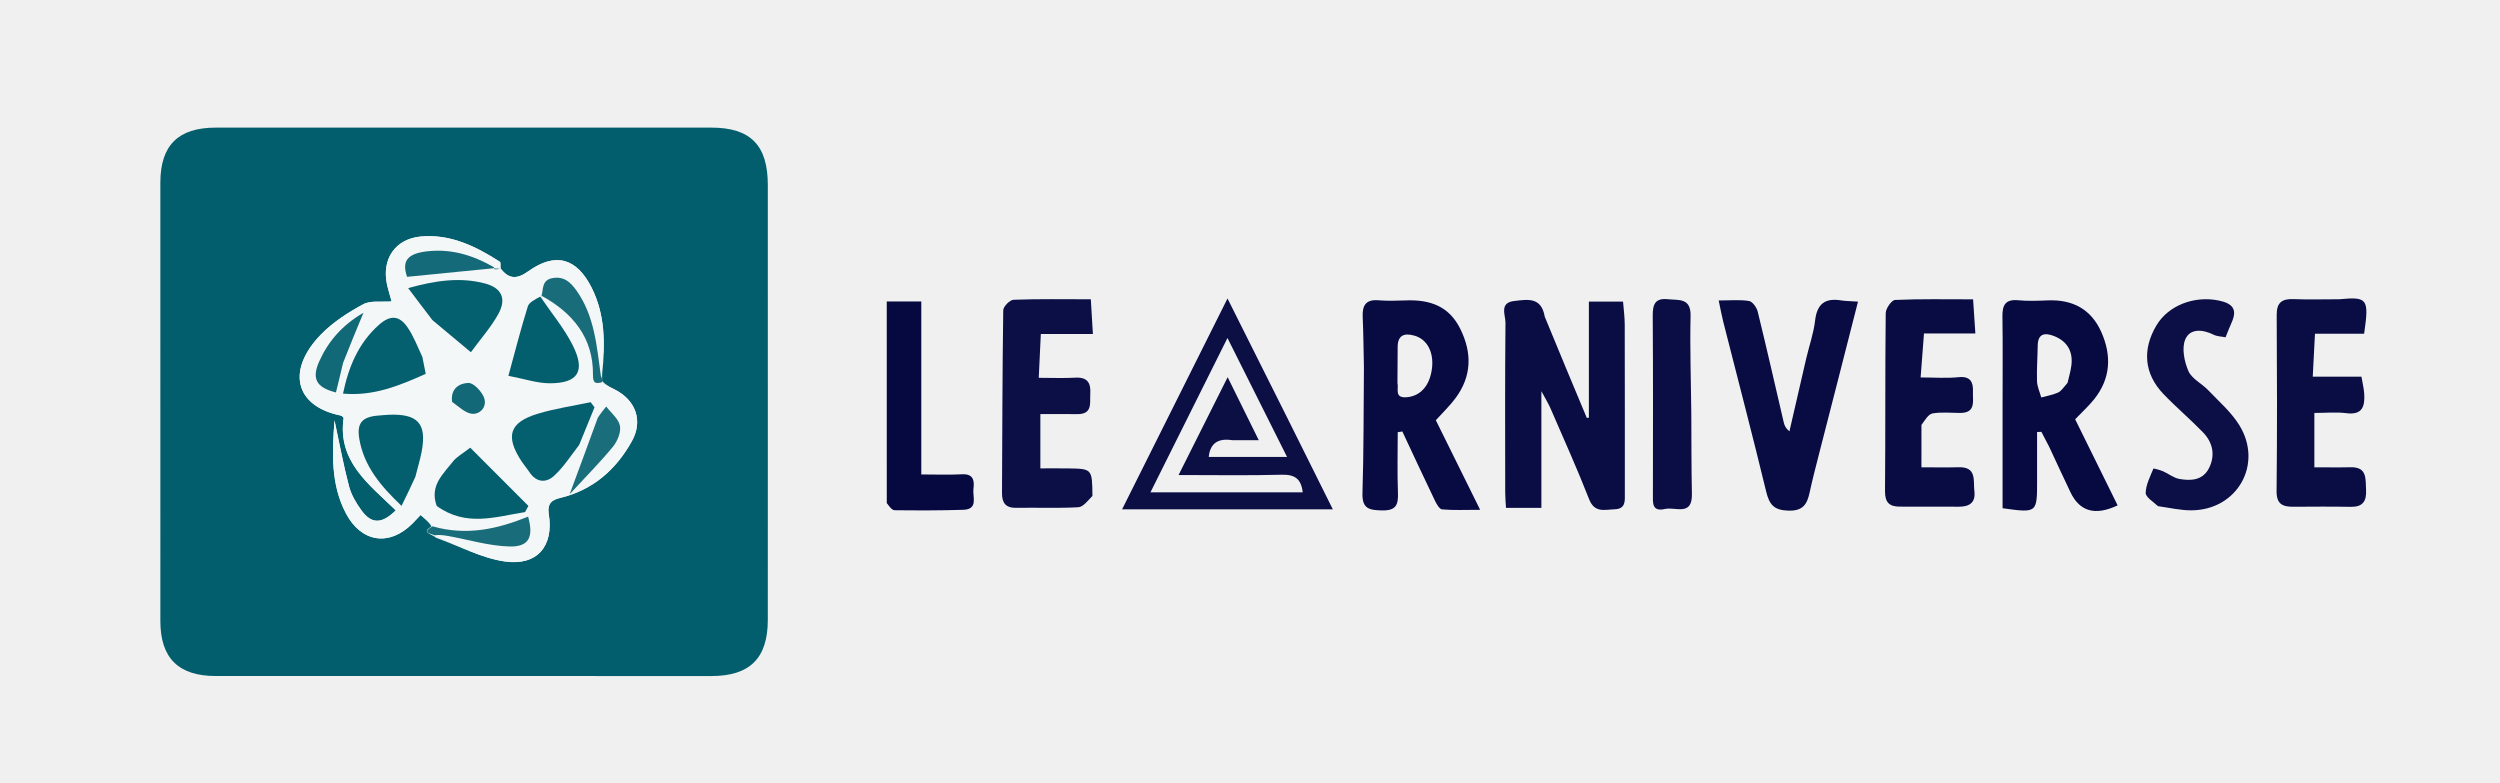
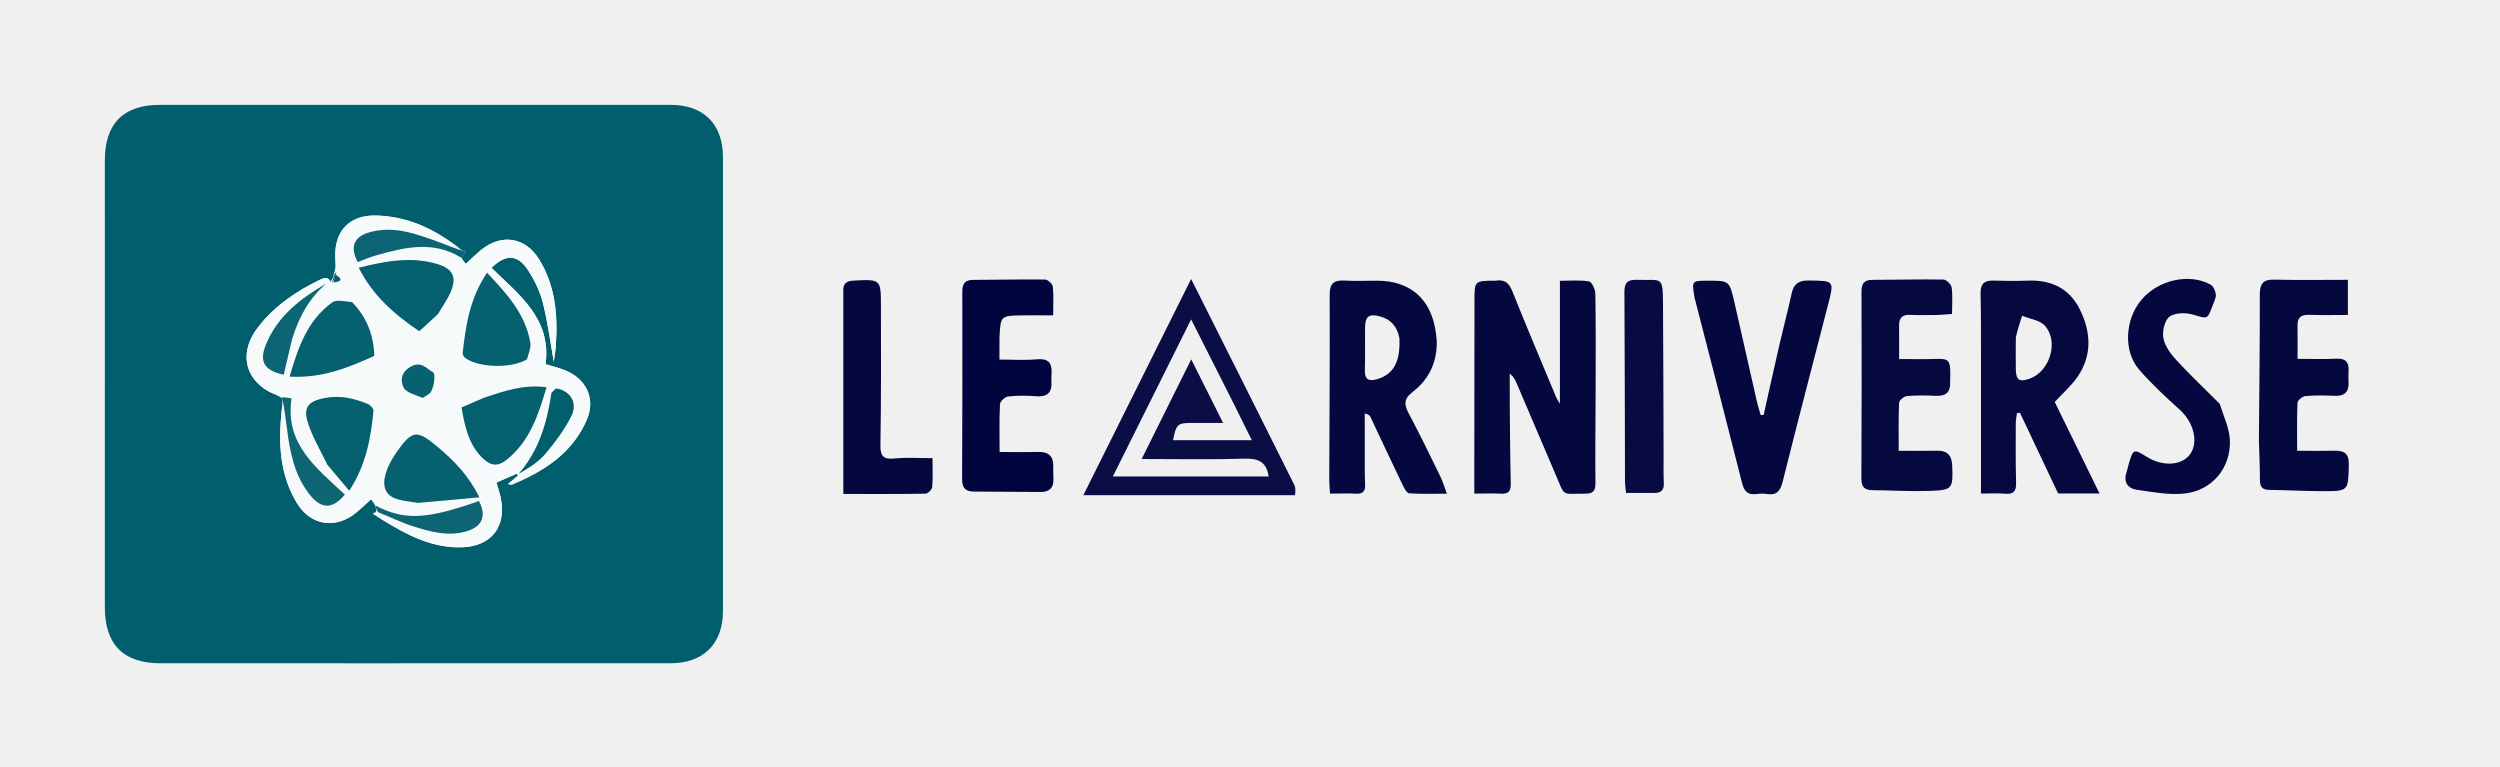
- <svg xmlns="http://www.w3.org/2000/svg" version="1.1" id="Layer_1" x="0px" y="0px" width="100%" viewBox="0 0 764 239" enable-background="new 0 0 764 239" xml:space="preserve">
-   <path fill="#FFFFFF" opacity="0" stroke="none" d="    M548,240         C365.333,240 183.167,240 1,240         C1,160.333 1,80.667 1,1         C255.667,1 510.333,1 765,1         C765,80.667 765,160.333 765,240         C692.833,240 620.667,240 548,240     M234.648,138.5         C234.648,111.167 234.657,83.835 234.644,56.502         C234.639,44.369 229.346,39.002 217.398,39         C166.899,38.993 116.401,38.991 65.902,39.002         C54.467,39.004 49.009,44.418 49.005,55.793         C48.99,100.458 48.99,145.124 49.007,189.79         C49.011,201.104 54.526,206.589 65.943,206.594         C116.442,206.614 166.941,206.611 217.439,206.596         C229.157,206.592 234.622,201.152 234.641,189.499         C234.668,172.833 234.648,156.166 234.648,138.5     M472.005,96.397         C471.023,90.594 466.683,91.561 462.796,91.976         C458.074,92.48 460.097,96.298 460.074,98.643         C459.906,115.95 459.977,133.259 459.995,150.567         C459.996,152.15 460.154,153.733 460.234,155.212         C464.067,155.212 467.435,155.212 471.046,155.212         C471.046,143.451 471.046,132.215 471.046,119.547         C472.444,122.157 473.224,123.392 473.797,124.716         C477.795,133.968 481.961,143.157 485.624,152.54         C487.31,156.858 490.374,155.73 493.396,155.641         C496.927,155.537 496.548,152.983 496.547,150.639         C496.541,133.498 496.565,116.356 496.519,99.214         C496.512,96.795 496.171,94.377 496.001,92.164         C492.119,92.164 488.854,92.164 485.561,92.164         C485.561,104.227 485.561,115.935 485.561,127.643         C485.351,127.669 485.142,127.695 484.932,127.722         C480.667,117.53 476.403,107.338 472.005,96.397     M626.452,136.969         C628.55,141.473 630.599,146.001 632.757,150.476         C635.575,156.318 640.281,157.696 647.149,154.442         C642.79,145.607 638.43,136.768 634.169,128.131         C636.363,125.835 638.349,124.042 639.996,121.978         C645.046,115.648 645.349,108.662 642.168,101.484         C639.048,94.446 633.362,91.486 625.776,91.797         C622.782,91.919 619.758,92.045 616.787,91.76         C612.906,91.387 611.892,93.169 611.944,96.684         C612.076,105.672 611.988,114.663 611.988,123.652         C611.988,134.244 611.988,144.835 611.988,155.316         C622.54,156.785 622.539,156.785 622.534,146.982         C622.532,141.996 622.534,137.01 622.534,132.024         C622.973,132.005 623.412,131.986 623.851,131.967         C624.596,133.406 625.342,134.845 626.452,136.969     M416.813,112.708         C416.696,125.363 416.766,138.024 416.369,150.671         C416.217,155.516 418.448,155.906 422.39,155.986         C426.681,156.073 427.351,154.215 427.213,150.573         C426.978,144.415 427.148,138.242 427.148,132.075         C427.618,132.004 428.088,131.932 428.558,131.861         C431.851,138.882 435.113,145.919 438.471,152.91         C438.986,153.981 439.872,155.596 440.701,155.67         C444.197,155.98 447.736,155.801 452.333,155.801         C447.391,145.81 443.075,137.082 438.792,128.423         C440.966,126.004 443.148,123.949 444.887,121.569         C449.759,114.902 449.897,107.88 446.278,100.525         C442.845,93.549 436.989,91.554 429.809,91.799         C426.979,91.896 424.128,92.007 421.315,91.768         C417.456,91.44 416.288,93.277 416.439,96.788         C416.653,101.774 416.697,106.767 416.813,112.708     M393.44,127.873         C387.477,115.937 381.514,104.002 375.124,91.212         C364.117,113.23 353.523,134.422 342.914,155.644         C364.605,155.644 385.743,155.644 407.307,155.644         C402.662,146.282 398.251,137.393 393.44,127.873     M333.859,151.136         C333.766,143.254 333.766,143.242 326.281,143.144         C323.492,143.108 320.703,143.138 317.936,143.138         C317.936,137.391 317.936,132.165 317.936,126.548         C321.934,126.548 325.557,126.508 329.18,126.558         C334.018,126.625 333.008,123.052 333.192,120.214         C333.402,116.986 332.25,115.21 328.643,115.414         C325.081,115.615 321.498,115.458 317.441,115.458         C317.667,110.696 317.86,106.647 318.077,102.063         C323.55,102.063 328.467,102.063 333.989,102.063         C333.752,98.101 333.55,94.739 333.353,91.458         C325.005,91.458 317.367,91.321 309.746,91.607         C308.61,91.65 306.61,93.672 306.593,94.801         C306.32,113.416 306.316,132.034 306.211,150.652         C306.194,153.667 307.306,155.252 310.568,155.194         C316.889,155.083 323.224,155.358 329.528,155.014         C331.016,154.933 332.405,153.033 333.859,151.136     M714.415,91.453         C709.918,91.454 705.417,91.586 700.927,91.412         C697.422,91.276 695.737,92.394 695.76,96.204         C695.869,114.168 695.915,132.134 695.723,150.096         C695.68,154.1 697.606,154.877 700.831,154.865         C706.66,154.843 712.491,154.774 718.318,154.891         C722.072,154.966 723.262,153.193 723.068,149.654         C722.881,146.257 723.437,142.66 718.271,142.789         C714.654,142.88 711.032,142.807 707.268,142.807         C707.268,137.014 707.268,131.807 707.268,126.195         C710.811,126.195 713.993,125.872 717.082,126.269         C722.019,126.903 722.735,124.096 722.506,120.333         C722.409,118.731 722,117.149 721.656,115.102         C716.675,115.102 711.956,115.102 706.778,115.102         C707.016,110.51 707.224,106.466 707.456,101.986         C713.039,101.986 717.804,101.986 722.474,101.986         C724.023,91.289 723.554,90.631 714.415,91.453     M555.983,138.568         C559.885,123.259 563.787,107.949 567.806,92.179         C565.204,91.996 563.893,92.002 562.615,91.796         C557.742,91.01 555.282,92.865 554.695,97.946         C554.241,101.874 552.88,105.694 551.975,109.574         C550.246,116.987 548.555,124.409 546.847,131.827         C545.668,130.87 545.324,129.984 545.11,129.067         C542.477,117.791 539.921,106.496 537.163,95.251         C536.849,93.97 535.562,92.148 534.504,91.981         C531.625,91.527 528.627,91.825 525.232,91.825         C525.792,94.461 526.134,96.39 526.614,98.285         C531.003,115.577 535.538,132.834 539.731,150.174         C540.695,154.162 542.059,155.925 546.541,156.052         C551.059,156.181 552.258,154.033 553.025,150.486         C553.832,146.753 554.795,143.055 555.983,138.568     M587.202,129.34         C588.328,128.292 589.338,126.55 590.605,126.337         C593.356,125.875 596.238,126.187 599.066,126.192         C603.981,126.2 602.798,122.37 602.93,119.68         C603.062,116.981 602.287,114.875 598.593,115.262         C594.905,115.649 591.145,115.347 586.943,115.347         C587.316,110.466 587.624,106.44 587.971,101.902         C593.514,101.902 598.411,101.902 603.671,101.902         C603.417,98.071 603.202,94.84 602.979,91.476         C594.719,91.476 586.917,91.318 579.138,91.663         C578.083,91.709 576.29,94.264 576.274,95.674         C576.075,113.802 576.219,131.935 576.061,150.064         C576.03,153.597 577.407,154.844 580.669,154.827         C586.658,154.797 592.647,154.857 598.636,154.851         C601.76,154.847 603.798,153.692 603.373,150.117         C602.988,146.874 604.189,142.628 598.54,142.789         C594.936,142.892 591.326,142.808 587.193,142.808         C587.193,138.274 587.193,134.327 587.202,129.34     M659.875,154.8         C663.159,155.207 666.444,155.98 669.725,155.958         C683.726,155.86 691.697,141.853 684.335,129.931         C681.86,125.923 678.102,122.684 674.797,119.22         C672.855,117.184 669.81,115.763 668.783,113.403         C667.526,110.515 666.696,106.454 667.799,103.77         C669.221,100.313 673.114,100.611 676.491,102.294         C677.566,102.83 678.909,102.829 680.128,103.073         C680.848,101.316 681.361,99.931 681.973,98.591         C683.897,94.378 682.112,92.667 677.96,91.825         C670.534,90.32 662.629,93.338 658.998,99.456         C654.622,106.83 655.245,114.219 661.107,120.367         C664.998,124.448 669.344,128.093 673.262,132.15         C676.288,135.284 677.043,139.21 675.032,143.132         C673.137,146.826 669.465,147.003 665.939,146.348         C664.226,146.03 662.708,144.75 661.047,144.033         C660.072,143.613 658.129,143.093 658.079,143.214         C657.093,145.624 655.794,148.106 655.721,150.608         C655.683,151.893 657.908,153.246 659.875,154.8     M271.005,154.213         C271.803,154.81 272.594,155.914 273.399,155.923         C280.386,156.007 287.379,156.014 294.362,155.797         C299.067,155.651 297.168,151.825 297.486,149.38         C297.815,146.848 297.478,144.747 293.947,144.942         C290.041,145.158 286.113,144.991 281.55,144.991         C281.55,126.871 281.55,109.497 281.55,92.135         C277.627,92.135 274.371,92.135 270.993,92.135         C270.993,112.717 270.993,132.988 271.005,154.213     M516.863,125.495         C516.758,115.858 516.409,106.214 516.642,96.585         C516.778,90.936 513.018,91.797 509.685,91.441         C505.742,91.021 505.049,93.082 505.075,96.547         C505.208,114.706 505.145,132.866 505.128,151.025         C505.126,153.595 504.756,156.481 508.821,155.542         C511.951,154.819 517.187,157.875 517.047,150.986         C516.881,142.825 516.915,134.66 516.863,125.495     z" />
-   <path fill="#025E6D" opacity="1" stroke="none" d="    M234.648,139         C234.648,156.166 234.668,172.833 234.641,189.499         C234.622,201.152 229.157,206.592 217.439,206.596         C166.941,206.611 116.442,206.614 65.943,206.594         C54.526,206.589 49.011,201.104 49.007,189.79         C48.99,145.124 48.99,100.458 49.005,55.793         C49.009,44.418 54.467,39.004 65.902,39.002         C116.401,38.991 166.899,38.993 217.398,39         C229.346,39.002 234.639,44.369 234.644,56.502         C234.657,83.835 234.648,111.167 234.648,139     M133.294,164.356         C140.258,166.857 147.05,170.531 154.226,171.576         C164.113,173.016 169.279,166.943 167.711,157.148         C167.155,153.678 168.854,152.73 171.23,152.156         C181.196,149.746 188.21,143.561 193.069,134.889         C196.585,128.616 194.319,122.331 187.908,119.057         C186.6,118.389 185.26,117.784 184.008,116.451         C184.011,115.982 184.014,115.514 184.024,114.185         C185.006,105.177 184.977,96.241 180.804,87.921         C176.228,78.796 169.687,77.013 161.47,82.893         C157.993,85.382 155.544,85.352 153.033,82.134         C153.033,82.134 153.096,82.162 153.027,81.407         C152.942,80.919 153.029,80.164 152.747,79.983         C145.386,75.262 137.61,71.445 128.592,72.282         C120.787,73.006 116.645,79.158 118.245,86.792         C118.577,88.379 119.08,89.931 119.67,92.114         C116.61,92.361 113.287,91.751 110.968,93.002         C106.356,95.49 101.752,98.47 98.112,102.192         C87.584,112.958 89.898,124.138 104.238,127.014         C104.496,127.066 104.7,127.389 105.023,127.665         C103.054,141.055 112.877,148.09 120.953,155.969         C116.705,160.156 113.578,160.215 110.491,156.012         C108.86,153.791 107.358,151.242 106.664,148.613         C104.947,142.099 103.728,135.454 102.218,128.437         C101.515,138.418 101.036,147.955 105.696,156.848         C110.373,165.772 118.935,167.09 126.012,160.034         C126.835,159.213 127.618,158.352 128.541,157.382         C129.84,158.503 131.182,159.66 131.846,160.881         C128.583,162.867 131.864,163.09 133.294,164.356     z" />
-   <path fill="#090D43" opacity="1" stroke="none" d="    M472.071,96.772         C476.403,107.338 480.667,117.53 484.932,127.722         C485.142,127.695 485.351,127.669 485.561,127.643         C485.561,115.935 485.561,104.227 485.561,92.164         C488.854,92.164 492.119,92.164 496.001,92.164         C496.171,94.377 496.512,96.795 496.519,99.214         C496.565,116.356 496.541,133.498 496.547,150.639         C496.548,152.983 496.927,155.537 493.396,155.641         C490.374,155.73 487.31,156.858 485.624,152.54         C481.961,143.157 477.795,133.968 473.797,124.716         C473.224,123.392 472.444,122.157 471.046,119.547         C471.046,132.215 471.046,143.451 471.046,155.212         C467.435,155.212 464.067,155.212 460.234,155.212         C460.154,153.733 459.996,152.15 459.995,150.567         C459.977,133.259 459.906,115.95 460.074,98.643         C460.097,96.298 458.074,92.48 462.796,91.976         C466.683,91.561 471.023,90.594 472.071,96.772     z" />
-   <path fill="#060A41" opacity="1" stroke="none" d="    M626.27,136.626         C625.342,134.845 624.596,133.406 623.851,131.967         C623.412,131.986 622.973,132.005 622.534,132.024         C622.534,137.01 622.532,141.996 622.534,146.982         C622.539,156.785 622.54,156.785 611.988,155.316         C611.988,144.835 611.988,134.244 611.988,123.652         C611.988,114.663 612.076,105.672 611.944,96.684         C611.892,93.169 612.906,91.387 616.787,91.76         C619.758,92.045 622.782,91.919 625.776,91.797         C633.362,91.486 639.048,94.446 642.168,101.484         C645.349,108.662 645.046,115.648 639.996,121.978         C638.349,124.042 636.363,125.835 634.169,128.131         C638.43,136.768 642.79,145.607 647.149,154.442         C640.281,157.696 635.575,156.318 632.757,150.476         C630.599,146.001 628.55,141.473 626.27,136.626     M631.843,116.997         C632.241,115.242 632.78,113.506 633.008,111.729         C633.561,107.423 631.77,104.301 627.743,102.709         C625.057,101.648 622.774,101.787 622.724,105.618         C622.676,109.251 622.387,112.887 622.51,116.512         C622.566,118.175 623.354,119.813 623.81,121.463         C625.526,120.988 627.322,120.692 628.928,119.973         C629.906,119.535 630.591,118.443 631.843,116.997     z" />
-   <path fill="#070B42" opacity="1" stroke="none" d="    M416.813,112.233         C416.697,106.767 416.653,101.774 416.439,96.788         C416.288,93.277 417.456,91.44 421.315,91.768         C424.128,92.007 426.979,91.896 429.809,91.799         C436.989,91.554 442.845,93.549 446.278,100.525         C449.897,107.88 449.759,114.902 444.887,121.569         C443.148,123.949 440.966,126.004 438.792,128.423         C443.075,137.082 447.391,145.81 452.333,155.801         C447.736,155.801 444.197,155.98 440.701,155.67         C439.872,155.596 438.986,153.981 438.471,152.91         C435.113,145.919 431.851,138.882 428.558,131.861         C428.088,131.932 427.618,132.004 427.148,132.075         C427.148,138.242 426.978,144.415 427.213,150.573         C427.351,154.215 426.681,156.073 422.39,155.986         C418.448,155.906 416.217,155.516 416.369,150.671         C416.766,138.024 416.696,125.363 416.813,112.233     M427.059,117.041         C427.507,118.808 425.995,121.713 429.905,121.395         C434.072,121.055 436.974,117.885 437.618,112.527         C438.208,107.624 436.146,103.694 432.298,102.587         C429.153,101.683 427.08,102.386 427.123,106.213         C427.161,109.524 427.039,112.836 427.059,117.041     z" />
-   <path fill="#0B0F44" opacity="1" stroke="none" d="    M393.64,128.188         C398.251,137.393 402.662,146.282 407.307,155.644         C385.743,155.644 364.605,155.644 342.914,155.644         C353.523,134.422 364.117,113.23 375.124,91.212         C381.514,104.002 387.477,115.937 393.64,128.188     M376.53,134.515         C372.407,133.872 369.821,135.335 369.388,139.641         C377.207,139.641 385.03,139.641 393.321,139.641         C387.251,127.524 381.422,115.887 375.113,103.29         C367.001,119.546 359.332,134.917 351.577,150.458         C367.665,150.458 382.844,150.458 398.114,150.458         C397.626,146.248 395.616,144.975 391.706,145.078         C381.481,145.348 371.245,145.169 360.17,145.169         C365.334,134.874 370.093,125.385 375.172,115.262         C378.523,122.051 381.419,127.918 384.676,134.515         C381.658,134.515 379.547,134.515 376.53,134.515     z" />
-   <path fill="#0B0F45" opacity="1" stroke="none" d="    M333.85,151.553         C332.405,153.033 331.016,154.933 329.528,155.014         C323.224,155.358 316.889,155.083 310.568,155.194         C307.306,155.252 306.194,153.667 306.211,150.652         C306.316,132.034 306.32,113.416 306.593,94.801         C306.61,93.672 308.61,91.65 309.746,91.607         C317.367,91.321 325.005,91.458 333.353,91.458         C333.55,94.739 333.752,98.101 333.989,102.063         C328.467,102.063 323.55,102.063 318.077,102.063         C317.86,106.647 317.667,110.696 317.441,115.458         C321.498,115.458 325.081,115.615 328.643,115.414         C332.25,115.21 333.402,116.986 333.192,120.214         C333.008,123.052 334.018,126.625 329.18,126.558         C325.557,126.508 321.934,126.548 317.936,126.548         C317.936,132.165 317.936,137.391 317.936,143.138         C320.703,143.138 323.492,143.108 326.281,143.144         C333.766,143.242 333.766,143.254 333.85,151.553     z" />
-   <path fill="#0A0D43" opacity="1" stroke="none" d="    M714.897,91.452         C723.554,90.631 724.023,91.289 722.474,101.986         C717.804,101.986 713.039,101.986 707.456,101.986         C707.224,106.466 707.016,110.51 706.778,115.102         C711.956,115.102 716.675,115.102 721.656,115.102         C722,117.149 722.409,118.731 722.506,120.333         C722.735,124.096 722.019,126.903 717.082,126.269         C713.993,125.872 710.811,126.195 707.268,126.195         C707.268,131.807 707.268,137.014 707.268,142.807         C711.032,142.807 714.654,142.88 718.271,142.789         C723.437,142.66 722.881,146.257 723.068,149.654         C723.262,153.193 722.072,154.966 718.318,154.891         C712.491,154.774 706.66,154.843 700.831,154.865         C697.606,154.877 695.68,154.1 695.723,150.096         C695.915,132.134 695.869,114.168 695.76,96.204         C695.737,92.394 697.422,91.276 700.927,91.412         C705.417,91.586 709.918,91.454 714.897,91.452     z" />
-   <path fill="#080C42" opacity="1" stroke="none" d="    M555.837,138.955         C554.795,143.055 553.832,146.753 553.025,150.486         C552.258,154.033 551.059,156.181 546.541,156.052         C542.059,155.925 540.695,154.162 539.731,150.174         C535.538,132.834 531.003,115.577 526.614,98.285         C526.134,96.39 525.792,94.461 525.232,91.825         C528.627,91.825 531.625,91.527 534.504,91.981         C535.562,92.148 536.849,93.97 537.163,95.251         C539.921,106.496 542.477,117.791 545.11,129.067         C545.324,129.984 545.668,130.87 546.847,131.827         C548.555,124.409 550.246,116.987 551.975,109.574         C552.88,105.694 554.241,101.874 554.695,97.946         C555.282,92.865 557.742,91.01 562.615,91.796         C563.893,92.002 565.204,91.996 567.806,92.179         C563.787,107.949 559.885,123.259 555.837,138.955     z" />
-   <path fill="#090C43" opacity="1" stroke="none" d="    M587.198,129.86         C587.193,134.327 587.193,138.274 587.193,142.808         C591.326,142.808 594.936,142.892 598.54,142.789         C604.189,142.628 602.988,146.874 603.373,150.117         C603.798,153.692 601.76,154.847 598.636,154.851         C592.647,154.857 586.658,154.797 580.669,154.827         C577.407,154.844 576.03,153.597 576.061,150.064         C576.219,131.935 576.075,113.802 576.274,95.674         C576.29,94.264 578.083,91.709 579.138,91.663         C586.917,91.318 594.719,91.476 602.979,91.476         C603.202,94.84 603.417,98.071 603.671,101.902         C598.411,101.902 593.514,101.902 587.971,101.902         C587.624,106.44 587.316,110.466 586.943,115.347         C591.145,115.347 594.905,115.649 598.593,115.262         C602.287,114.875 603.062,116.981 602.93,119.68         C602.798,122.37 603.981,126.2 599.066,126.192         C596.238,126.187 593.356,125.875 590.605,126.337         C589.338,126.55 588.328,128.292 587.198,129.86     z" />
-   <path fill="#0B0F45" opacity="1" stroke="none" d="    M659.493,154.684         C657.908,153.246 655.683,151.893 655.721,150.608         C655.794,148.106 657.093,145.624 658.079,143.214         C658.129,143.093 660.072,143.613 661.047,144.033         C662.708,144.75 664.226,146.03 665.939,146.348         C669.465,147.003 673.137,146.826 675.032,143.132         C677.043,139.21 676.288,135.284 673.262,132.15         C669.344,128.093 664.998,124.448 661.107,120.367         C655.245,114.219 654.622,106.83 658.998,99.456         C662.629,93.338 670.534,90.32 677.96,91.825         C682.112,92.667 683.897,94.378 681.973,98.591         C681.361,99.931 680.848,101.316 680.128,103.073         C678.909,102.829 677.566,102.83 676.491,102.294         C673.114,100.611 669.221,100.313 667.799,103.77         C666.696,106.454 667.526,110.515 668.783,113.403         C669.81,115.763 672.855,117.184 674.797,119.22         C678.102,122.684 681.86,125.923 684.335,129.931         C691.697,141.853 683.726,155.86 669.725,155.958         C666.444,155.98 663.159,155.207 659.493,154.684     z" />
-   <path fill="#050940" opacity="1" stroke="none" d="    M270.999,153.735         C270.993,132.988 270.993,112.717 270.993,92.135         C274.371,92.135 277.627,92.135 281.55,92.135         C281.55,109.497 281.55,126.871 281.55,144.991         C286.113,144.991 290.041,145.158 293.947,144.942         C297.478,144.747 297.815,146.848 297.486,149.38         C297.168,151.825 299.067,155.651 294.362,155.797         C287.379,156.014 280.386,156.007 273.399,155.923         C272.594,155.914 271.803,154.81 270.999,153.735     z" />
-   <path fill="#0A0E44" opacity="1" stroke="none" d="    M516.863,125.996         C516.915,134.66 516.881,142.825 517.047,150.986         C517.187,157.875 511.951,154.819 508.821,155.542         C504.756,156.481 505.126,153.595 505.128,151.025         C505.145,132.866 505.208,114.706 505.075,96.547         C505.049,93.082 505.742,91.021 509.685,91.441         C513.018,91.797 516.778,90.936 516.642,96.585         C516.409,106.214 516.758,115.858 516.863,125.996     z" />
-   <path fill="#F3F7F8" opacity="1" stroke="none" d="    M183.934,117.15         C185.26,117.784 186.6,118.389 187.908,119.057         C194.319,122.331 196.585,128.616 193.069,134.889         C188.21,143.561 181.196,149.746 171.23,152.156         C168.854,152.73 167.155,153.678 167.711,157.148         C169.279,166.943 164.113,173.016 154.226,171.576         C147.05,170.531 140.258,166.857 133.097,163.764         C134.261,163.382 135.626,163.561 136.979,163.806         C143.231,164.935 149.46,166.85 155.733,167.002         C161.68,167.146 163.117,164.103 161.391,157.882         C152.063,161.688 142.528,163.821 132.523,160.818         C131.182,159.66 129.84,158.503 128.541,157.382         C127.618,158.352 126.835,159.213 126.012,160.034         C118.935,167.09 110.373,165.772 105.696,156.848         C101.036,147.955 101.515,138.418 102.218,128.437         C103.728,135.454 104.947,142.099 106.664,148.613         C107.358,151.242 108.86,153.791 110.491,156.012         C113.578,160.215 116.705,160.156 120.953,155.969         C112.877,148.09 103.054,141.055 105.023,127.665         C104.7,127.389 104.496,127.066 104.238,127.014         C89.898,124.138 87.584,112.958 98.112,102.192         C101.752,98.47 106.356,95.49 110.968,93.002         C113.287,91.751 116.61,92.361 119.67,92.114         C119.08,89.931 118.577,88.379 118.245,86.792         C116.645,79.158 120.787,73.006 128.592,72.282         C137.61,71.445 145.386,75.262 152.747,79.983         C153.029,80.164 152.942,80.919 152.701,81.774         C151.901,82.105 151.426,82.07 150.903,81.679         C144.435,77.911 137.691,75.932 130.339,76.826         C124.261,77.565 122.815,79.975 124.405,84.597         C133.498,83.694 142.267,82.824 151.035,82.253         C151.694,82.391 152.353,82.229 153.012,82.067         C155.544,85.352 157.993,85.382 161.47,82.893         C169.687,77.013 176.228,78.796 180.804,87.921         C184.977,96.241 185.006,105.177 183.627,114.449         C182.349,105.694 181.703,96.63 176.204,88.841         C174.367,86.238 172.358,84.382 168.874,84.984         C165.295,85.601 166.165,88.748 165.029,90.69         C163.54,91.5 161.706,92.354 161.299,93.654         C159.205,100.341 157.479,107.143 155.365,114.849         C160.324,115.795 164.142,117.124 167.962,117.129         C176.667,117.141 179.011,113.455 175.023,105.52         C172.388,100.277 168.498,95.665 165.456,90.363         C174.999,95.59 181.341,103.167 181.214,114.573         C181.186,117.136 182.016,117.352 183.934,117.15     M177.141,135.591         C178.655,131.885 180.17,128.178 181.685,124.471         C181.29,123.951 180.896,123.432 180.501,122.912         C175.135,124.052 169.663,124.839 164.427,126.413         C155.62,129.061 154.321,133.293 159.442,141.058         C160.17,142.162 161.051,143.164 161.779,144.268         C163.922,147.514 166.903,147.657 169.384,145.356         C172.232,142.715 174.402,139.341 177.141,135.591     M129.012,108.719         C127.537,105.793 126.358,102.663 124.513,99.993         C121.988,96.338 119.21,96.234 115.786,99.288         C109.627,104.782 106.569,111.909 104.825,120.286         C114.216,121.131 122.105,117.811 130.096,114.246         C129.73,112.408 129.441,110.955 129.012,108.719     M127.012,145.315         C127.63,142.908 128.378,140.527 128.845,138.091         C130.507,129.411 127.706,126.344 118.614,126.761         C117.616,126.807 116.622,126.921 115.626,126.998         C110.719,127.374 108.99,129.25 109.794,134.06         C111.203,142.489 116.402,148.586 122.708,154.59         C124.256,151.427 125.561,148.761 127.012,145.315     M132.404,98.079         C135.945,101.022 139.486,103.965 143.901,107.635         C146.926,103.495 150.087,99.968 152.305,95.923         C154.862,91.261 153.297,87.976 148.227,86.635         C140.541,84.602 132.964,85.757 124.736,88.05         C127.373,91.554 129.637,94.563 132.404,98.079     M133.727,154.89         C142.482,161.125 151.493,157.895 160.454,156.491         C160.797,155.864 161.139,155.238 161.481,154.611         C155.543,148.667 149.604,142.722 143.702,136.813         C141.262,138.722 139.546,139.612 138.462,140.998         C135.417,144.89 131.21,148.434 133.727,154.89     M182.601,128.066         C179.931,135.266 177.26,142.467 174.087,151.022         C179.006,145.697 183.385,141.298 187.307,136.525         C188.681,134.853 189.835,132.083 189.455,130.133         C189.035,127.979 186.741,126.189 185.263,124.241         C184.432,125.249 183.601,126.257 182.601,128.066     M104.872,110.517         C106.838,105.78 108.804,101.043 111.075,95.571         C104.568,99.387 100.367,104.235 97.6,110.352         C95.172,115.72 96.629,118.417 102.661,119.928         C103.37,117.062 104.078,114.196 104.872,110.517     M138.159,123.189         C140.312,124.363 142.476,126.491 144.614,126.464         C147.167,126.432 149.092,123.821 147.722,121.063         C146.845,119.296 144.632,116.964 143.103,117.025         C140.508,117.127 137.631,118.614 138.159,123.189     z" />
-   <path fill="#196D7A" opacity="1" stroke="none" d="    M165.341,90.94         C166.165,88.748 165.295,85.601 168.874,84.984         C172.358,84.382 174.367,86.238 176.204,88.841         C181.703,96.63 182.349,105.694 183.623,114.88         C184.014,115.514 184.011,115.982 183.971,116.8         C182.016,117.352 181.186,117.136 181.214,114.573         C181.341,103.167 174.999,95.59 165.495,90.379         C165.247,90.802 165.341,90.94 165.341,90.94     z" />
-   <path fill="#196D7A" opacity="1" stroke="none" d="    M132.185,160.85         C142.528,163.821 152.063,161.688 161.391,157.882         C163.117,164.103 161.68,167.146 155.733,167.002         C149.46,166.85 143.231,164.935 136.979,163.806         C135.626,163.561 134.261,163.382 132.79,163.575         C131.864,163.09 128.583,162.867 132.185,160.85     z" />
-   <path fill="#EBEBF0" opacity="0" stroke="none" d="    M631.625,117.321         C630.591,118.443 629.906,119.535 628.928,119.973         C627.322,120.692 625.526,120.988 623.81,121.463         C623.354,119.813 622.566,118.175 622.51,116.512         C622.387,112.887 622.676,109.251 622.724,105.618         C622.774,101.787 625.057,101.648 627.743,102.709         C631.77,104.301 633.561,107.423 633.008,111.729         C632.78,113.506 632.241,115.242 631.625,117.321     z" />
-   <path fill="#EEEEF2" opacity="0" stroke="none" d="    M427.023,116.594         C427.039,112.836 427.161,109.524 427.123,106.213         C427.08,102.386 429.153,101.683 432.298,102.587         C436.146,103.694 438.208,107.624 437.618,112.527         C436.974,117.885 434.072,121.055 429.905,121.395         C425.995,121.713 427.507,118.808 427.023,116.594     z" />
-   <path fill="#F5F5F7" opacity="0" stroke="none" d="    M376.983,134.515         C379.547,134.515 381.658,134.515 384.676,134.515         C381.419,127.918 378.523,122.051 375.172,115.262         C370.093,125.385 365.334,134.874 360.17,145.169         C371.245,145.169 381.481,145.348 391.706,145.078         C395.616,144.975 397.626,146.248 398.114,150.458         C382.844,150.458 367.665,150.458 351.577,150.458         C359.332,134.917 367.001,119.546 375.113,103.29         C381.422,115.887 387.251,127.524 393.321,139.641         C385.03,139.641 377.207,139.641 369.388,139.641         C369.821,135.335 372.407,133.872 376.983,134.515     z" />
-   <path fill="#04606F" opacity="1" stroke="none" d="    M177.004,135.938         C174.402,139.341 172.232,142.715 169.384,145.356         C166.903,147.657 163.922,147.514 161.779,144.268         C161.051,143.164 160.17,142.162 159.442,141.058         C154.321,133.293 155.62,129.061 164.427,126.413         C169.663,124.839 175.135,124.052 180.501,122.912         C180.896,123.432 181.29,123.951 181.685,124.471         C180.17,128.178 178.655,131.885 177.004,135.938     z" />
-   <path fill="#045F6E" opacity="1" stroke="none" d="    M129.082,109.111         C129.441,110.955 129.73,112.408 130.096,114.246         C122.105,117.811 114.216,121.131 104.825,120.286         C106.569,111.909 109.627,104.782 115.786,99.288         C119.21,96.234 121.988,96.338 124.513,99.993         C126.358,102.663 127.537,105.793 129.082,109.111     z" />
-   <path fill="#035F6E" opacity="1" stroke="none" d="    M126.939,145.705         C125.561,148.761 124.256,151.427 122.708,154.59         C116.402,148.586 111.203,142.489 109.794,134.06         C108.99,129.25 110.719,127.374 115.626,126.998         C116.622,126.921 117.616,126.807 118.614,126.761         C127.706,126.344 130.507,129.411 128.845,138.091         C128.378,140.527 127.63,142.908 126.939,145.705     z" />
-   <path fill="#035F6E" opacity="1" stroke="none" d="    M165.029,90.69         C165.341,90.94 165.247,90.802 165.208,90.787         C168.498,95.665 172.388,100.277 175.023,105.52         C179.011,113.455 176.667,117.141 167.962,117.129         C164.142,117.124 160.324,115.795 155.365,114.849         C157.479,107.143 159.205,100.341 161.299,93.654         C161.706,92.354 163.54,91.5 165.029,90.69     z" />
-   <path fill="#045F6E" opacity="1" stroke="none" d="    M132.153,97.825         C129.637,94.563 127.373,91.554 124.736,88.05         C132.964,85.757 140.541,84.602 148.227,86.635         C153.297,87.976 154.862,91.261 152.305,95.923         C150.087,99.968 146.926,103.495 143.901,107.635         C139.486,103.965 135.945,101.022 132.153,97.825     z" />
-   <path fill="#035F6E" opacity="1" stroke="none" d="    M133.463,154.618         C131.21,148.434 135.417,144.89 138.462,140.998         C139.546,139.612 141.262,138.722 143.702,136.813         C149.604,142.722 155.543,148.667 161.481,154.611         C161.139,155.238 160.797,155.864 160.454,156.491         C151.493,157.895 142.482,161.125 133.463,154.618     z" />
-   <path fill="#1A6E7B" opacity="1" stroke="none" d="    M182.686,127.666         C183.601,126.257 184.432,125.249 185.263,124.241         C186.741,126.189 189.035,127.979 189.455,130.133         C189.835,132.083 188.681,134.853 187.307,136.525         C183.385,141.298 179.006,145.697 174.087,151.022         C177.26,142.467 179.931,135.266 182.686,127.666     z" />
-   <path fill="#146A78" opacity="1" stroke="none" d="    M151.036,81.954         C142.267,82.824 133.498,83.694 124.405,84.597         C122.815,79.975 124.261,77.565 130.339,76.826         C137.691,75.932 144.435,77.911 150.925,81.66         C150.996,81.997 151.036,81.954 151.036,81.954     z" />
-   <path fill="#116876" opacity="1" stroke="none" d="    M104.83,110.924         C104.078,114.196 103.37,117.062 102.661,119.928         C96.629,118.417 95.172,115.72 97.6,110.352         C100.367,104.235 104.568,99.387 111.075,95.571         C108.804,101.043 106.838,105.78 104.83,110.924     z" />
-   <path fill="#126876" opacity="1" stroke="none" d="    M138.156,122.791         C137.631,118.614 140.508,117.127 143.103,117.025         C144.632,116.964 146.845,119.296 147.722,121.063         C149.092,123.821 147.167,126.432 144.614,126.464         C142.476,126.491 140.312,124.363 138.156,122.791     z" />
-   <path fill="#146A78" opacity="1" stroke="none" d="    M153.023,82.1         C152.353,82.229 151.694,82.391 151.035,82.253         C151.036,81.954 150.996,81.997 150.973,82.016         C151.426,82.07 151.901,82.105 152.736,82.151         C153.096,82.162 153.033,82.134 153.023,82.1     z" />
+ <svg xmlns="http://www.w3.org/2000/svg" width="1073" height="329" viewBox="0 0 1073 329" fill="none">
+   <path d="M249 44.999C262.329 44.999 275.158 44.983 287.987 45.004C301.988 45.028 310.291 53.31 310.298 67.424C310.326 132.402 310.328 197.38 310.295 262.358C310.288 276.31 301.876 284.658 287.819 284.673C247.833 284.716 207.846 284.689 167.86 284.689C134.871 284.689 101.882 284.695 68.893 284.687C52.98 284.683 45.002 276.659 45.001 260.684C45 196.706 44.999 132.728 45.002 68.749C45.002 53.053 52.988 45.001 68.561 45.001C128.54 44.998 188.52 44.999 249 44.999ZM120.976 170.936C121.021 171.398 121.066 171.859 121.16 173.166C120.941 175.655 120.694 178.141 120.509 180.632C119.591 192.983 120.837 204.961 127.372 215.812C133.268 225.602 144.009 227.297 152.879 220.013C155.016 218.258 157.001 216.318 159.251 214.286C159.928 215.129 160.537 215.888 161.086 217.304C161.375 218.121 161.664 218.939 161.266 219.929C160.973 220.014 160.667 220.073 160.392 220.197C160.292 220.242 160.193 220.548 160.21 220.559C161.45 221.378 162.691 222.196 163.953 222.979C174.511 229.527 185.382 235.317 198.304 234.891C211.059 234.47 217.592 225.83 214.835 213.332C214.378 211.261 213.685 209.243 213.075 207.109C216.085 205.795 218.966 204.537 221.847 203.28C222.01 203.556 222.174 203.832 222.337 204.107C220.96 205.265 219.583 206.422 218.003 207.75C218.813 207.858 219.382 208.122 219.773 207.959C233.63 202.202 245.873 194.374 251.959 179.915C255.713 170.997 251.561 162.533 242.421 158.879C239.698 157.79 236.807 157.121 234.157 156.311C236.761 136.652 222.653 126.428 210.94 114.951C217.109 108.965 222.153 109.082 226.638 115.953C229.41 120.201 231.743 125.025 232.983 129.918C235.089 138.23 236.176 146.799 237.688 155.271C237.988 152.974 238.409 150.685 238.567 148.378C239.455 135.382 238.428 122.7 231.368 111.286C225.501 101.801 215.266 100.171 206.599 107.187C204.324 109.028 202.255 111.123 199.91 113.268C199.213 112.411 198.609 111.668 198.071 110.369C198.665 109.611 199.26 108.853 199.854 108.095C198.884 107.725 197.915 107.354 196.898 106.302C186.42 98.17 174.79 92.797 161.355 92.507C150.074 92.265 143.642 98.981 143.879 110.13C143.928 112.43 144.262 114.725 143.355 117.208C143.108 118.547 142.862 119.885 141.53 121.233C140.889 118.719 139.445 119.058 137.583 119.95C127.129 124.956 117.717 131.352 110.599 140.64C102.849 150.75 104.694 161.842 115.013 167.828C116.851 168.894 118.985 169.449 120.976 170.936Z" fill="#015E6D" />
+   <path d="M641.852 120.475C646.115 119.767 647.771 121.724 649.14 125.134C655.265 140.383 661.669 155.518 667.992 170.687C668.286 171.392 668.761 172.022 669.513 173.302C669.513 155.51 669.513 138.515 669.513 120.518C673.59 120.518 677.877 120.116 681.997 120.769C683.192 120.958 684.684 124.156 684.718 125.999C684.956 139.157 684.878 152.321 684.851 165.483C684.823 179.478 684.625 193.473 684.764 207.465C684.798 210.865 683.586 211.886 680.448 211.876C670.027 211.843 671.862 213.457 667.769 203.908C662.144 190.784 656.566 177.64 650.951 164.512C650.328 163.054 649.599 161.643 647.98 160.347C647.98 164.701 647.945 169.055 647.987 173.409C648.094 184.737 648.146 196.068 648.42 207.392C648.497 210.562 647.657 212.066 644.259 211.887C640.653 211.697 637.029 211.844 632.776 211.844C632.776 206.296 632.772 201.346 632.777 196.396C632.799 173.903 632.825 151.411 632.846 128.918C632.853 120.5 632.848 120.5 641.852 120.475Z" fill="#04083F" />
+   <path d="M616.649 146.135C616.898 155.554 613.248 162.894 606.294 168.224C602.255 171.319 602.707 173.873 604.782 177.746C609.484 186.525 613.797 195.515 618.173 204.466C619.226 206.619 619.905 208.955 621.016 211.894C615.04 211.894 609.924 212.09 604.847 211.73C603.826 211.657 602.703 209.593 602.054 208.241C597.382 198.517 592.828 188.735 588.206 178.986C587.896 178.333 587.336 177.799 585.751 177.42C585.751 185.8 585.741 194.18 585.758 202.56C585.762 204.391 585.839 206.223 585.919 208.053C586.034 210.708 585.044 212.041 582.13 211.891C578.503 211.704 574.859 211.846 570.868 211.846C570.73 209.697 570.51 207.897 570.515 206.098C570.592 179.615 570.815 153.132 570.693 126.65C570.671 121.705 572.408 120.148 577.066 120.416C581.715 120.682 586.391 120.467 591.055 120.475C605.37 120.499 614.318 128.401 616.263 142.731C616.397 143.721 616.517 144.713 616.649 146.135ZM600.637 145.197C599.736 140.386 597.158 137.096 592.277 135.791C587.711 134.57 585.982 135.688 585.901 140.32C585.794 146.446 586.014 152.581 585.795 158.701C585.635 163.19 587.796 163.793 591.365 162.657C598.135 160.502 601.046 155.333 600.637 145.197Z" fill="#05083F" />
+   <path d="M850.232 153.999C850.196 144.336 850.299 135.17 850.062 126.012C849.954 121.851 851.613 120.301 855.641 120.435C860.634 120.601 865.641 120.619 870.633 120.443C880.582 120.092 888.31 123.934 892.716 132.89C897.473 142.557 898.041 152.533 891.625 161.803C889.014 165.577 885.431 168.68 881.89 172.523C888.054 185.116 894.41 198.1 901.118 211.802C894.196 211.802 888.739 211.802 883.357 211.802C877.865 200.197 872.417 188.688 866.97 177.179C866.542 177.212 866.114 177.245 865.685 177.277C865.506 178.733 865.176 180.188 865.173 181.644C865.154 190.139 865.059 198.639 865.313 207.128C865.425 210.852 864.24 212.25 860.472 211.908C857.216 211.613 853.912 211.847 850.232 211.847C850.232 192.366 850.232 173.433 850.232 153.999ZM865.209 144.683C865.194 149.32 865.085 153.958 865.19 158.591C865.294 163.185 866.755 164.08 871.147 162.521C879.711 159.48 883.761 146.725 877.729 139.866C875.581 137.423 871.235 136.913 867.893 135.521C866.999 138.261 866.105 141.001 865.209 144.683Z" fill="#050940" />
+   <path d="M555.807 212.544C525.534 212.547 495.645 212.547 464.963 212.547C480.477 181.431 495.669 150.96 511.234 119.74C514.419 126.086 517.252 131.73 520.085 137.375C531.918 160.952 543.77 184.519 555.527 208.133C556.157 209.399 555.988 211.063 555.807 212.544ZM529.738 173.719C523.695 161.753 517.651 149.786 511.232 137.077C499.9 159.817 488.856 181.983 477.641 204.491C500.408 204.491 522.513 204.491 544.522 204.491C543.545 198.115 539.909 196.668 534.003 196.856C519.581 197.313 505.134 197.005 489.998 197.005C497.195 182.536 504.105 168.645 511.276 154.229C515.98 163.613 520.327 172.286 524.955 181.519C520.171 181.519 516.208 181.518 512.244 181.519C505.291 181.519 504.915 181.837 503.461 188.94C514.547 188.94 525.633 188.94 537.292 188.94C534.736 183.831 532.379 179.121 529.738 173.719Z" fill="#0B0E44" />
+   <path d="M727.306 127.771C726.083 120.485 726.083 120.485 732.897 120.474C742.239 120.458 742.28 120.449 744.427 129.833C747.651 143.931 750.797 158.047 754.011 172.147C754.472 174.17 755.129 176.149 755.695 178.148C756.113 178.136 756.531 178.124 756.949 178.112C759.293 167.685 761.596 157.25 763.995 146.837C765.6 139.874 767.477 132.973 768.971 125.988C769.861 121.833 771.995 120.327 776.28 120.385C787.352 120.537 787.307 120.349 784.552 130.992C778.016 156.249 771.452 181.5 765.103 206.805C764.124 210.707 762.555 212.679 758.377 212.043C756.912 211.82 755.362 211.846 753.888 212.039C750.21 212.523 748.604 210.953 747.701 207.363C741.049 180.935 734.203 154.556 727.306 127.771Z" fill="#05083F" />
+   <path d="M831.863 135.179C827.555 135.18 823.719 135.335 819.902 135.134C816.432 134.952 815.04 136.452 815.088 139.79C815.153 144.4 815.104 149.012 815.104 154.096C820.33 154.096 825.267 154.218 830.196 154.065C836.418 153.871 836.992 154.314 837.079 160.626C837.095 161.79 836.952 162.957 836.999 164.119C837.171 168.412 835.096 170.094 830.883 169.892C826.732 169.693 822.543 169.626 818.415 169.995C817.179 170.106 815.14 171.831 815.091 172.891C814.783 179.5 814.935 186.129 814.935 193.476C820.598 193.476 826.018 193.553 831.435 193.452C835.852 193.369 837.713 195.498 837.885 199.798C838.284 209.77 838.075 210.365 828.168 210.697C820.045 210.97 811.897 210.456 803.76 210.386C800.286 210.356 798.886 209.07 798.907 205.321C799.06 178.536 799.025 151.751 798.965 124.965C798.957 121.605 800.221 120.122 803.644 120.117C813.793 120.101 823.943 119.81 834.087 119.98C835.349 120.001 837.465 122.022 837.647 123.331C838.145 126.897 837.819 130.578 837.819 134.749C835.854 134.903 834.098 135.041 831.863 135.179Z" fill="#050940" />
+   <path d="M969.521 188.946C969.682 167.816 969.952 147.179 969.905 126.543C969.894 121.905 971.166 119.904 976.077 120.021C986.522 120.271 996.977 120.098 1007.72 120.098C1007.72 124.969 1007.72 129.708 1007.72 135.178C1002.18 135.178 996.588 135.313 991.002 135.128C987.615 135.016 986.046 136.281 986.097 139.698C986.165 144.316 986.114 148.936 986.114 154.016C991.771 154.016 997.206 154.226 1002.61 153.946C1006.53 153.743 1008.2 155.219 1008.01 159.059C1007.93 160.72 1007.93 162.39 1008 164.052C1008.18 168.305 1006.21 170.093 1001.95 169.89C997.796 169.691 993.607 169.626 989.477 169.99C988.224 170.101 986.145 171.789 986.096 172.832C985.786 179.446 985.938 186.082 985.938 193.477C991.386 193.477 996.637 193.571 1001.88 193.447C1006.1 193.347 1008.22 194.569 1008.11 199.437C1007.86 210.714 1008.09 210.826 996.778 210.808C989.141 210.795 981.506 210.362 973.867 210.255C970.8 210.212 969.946 208.772 969.955 205.907C969.971 200.418 969.678 194.928 969.521 188.946Z" fill="#04083F" />
+   <path d="M428.976 145.128C428.958 148.388 428.958 151.174 428.958 154.325C434.714 154.325 439.859 154.695 444.925 154.216C449.542 153.781 451.509 155.38 451.354 159.886C451.309 161.214 451.178 162.55 451.268 163.87C451.594 168.688 449.347 170.426 444.643 170.065C440.668 169.76 436.619 169.72 432.671 170.167C431.348 170.317 429.256 172.281 429.192 173.503C428.847 180.116 429.028 186.755 429.028 193.999C434.76 193.999 440.197 194.096 445.629 193.968C450.01 193.864 452.164 195.77 452.068 200.192C452.028 202.022 452.062 203.857 452.131 205.687C452.276 209.514 450.267 211.174 446.641 211.157C437.147 211.113 427.653 211.001 418.158 210.985C414.48 210.979 412.911 209.578 412.935 205.602C413.093 178.787 413.065 151.97 413.024 125.153C413.02 121.91 414.051 120.145 417.572 120.134C427.898 120.102 438.225 119.843 448.547 119.975C449.716 119.99 451.726 121.828 451.858 122.99C452.285 126.743 452.017 130.576 452.017 135.347C447.328 135.347 442.9 135.285 438.473 135.36C429.418 135.514 429.419 135.545 428.976 145.128Z" fill="#01053D" />
+   <path d="M952.719 173.344C954.37 178.68 956.819 183.666 957.058 188.756C957.623 200.768 949.423 210.605 937.484 211.839C930.877 212.522 923.994 211.193 917.31 210.249C913.238 209.674 911.259 206.972 912.733 202.607C913.104 201.51 913.294 200.354 913.624 199.243C915.586 192.627 915.774 192.554 921.369 196.056C928.237 200.356 936.405 199.868 939.981 194.945C943.742 189.768 941.51 181.226 935.58 175.881C929.54 170.437 923.532 164.867 918.199 158.751C911.284 150.821 911.966 137.321 918.984 128.823C926.119 120.184 939.532 117.062 948.781 122.153C949.986 122.816 950.888 124.891 951.023 126.393C951.16 127.919 950.244 129.572 949.666 131.124C947.348 137.339 947.471 136.849 941.19 135.014C938.071 134.104 933.436 134.186 931.121 135.956C929.012 137.568 927.957 142.3 928.543 145.237C929.227 148.666 931.765 152.036 934.256 154.732C940.101 161.057 946.398 166.965 952.719 173.344Z" fill="#04083F" />
+   <path d="M361.957 125.367C361.677 121.676 363.264 120.581 366.385 120.428C377.976 119.861 378.075 119.783 378.098 131.202C378.139 151.177 378.213 171.156 377.88 191.126C377.793 196.327 379.603 197.229 384.26 196.758C389.319 196.247 394.469 196.642 400.232 196.642C400.232 201.198 400.439 205.179 400.093 209.112C400.002 210.153 398.223 211.861 397.194 211.88C385.905 212.079 374.612 212.005 361.957 212.005C361.957 183.231 361.957 154.528 361.957 125.367Z" fill="#04083F" />
+   <path d="M714.014 194.995C714.031 199.493 713.923 203.498 714.107 207.489C714.236 210.306 712.956 211.521 710.345 211.557C706.365 211.611 702.383 211.571 697.89 211.571C697.736 209.832 697.448 208.067 697.443 206.301C697.36 179.31 697.365 152.319 697.201 125.329C697.178 121.44 698.515 119.95 702.437 120.097C713.485 120.509 713.678 117.881 713.766 131.016C713.908 152.176 713.937 173.336 714.014 194.995Z" fill="#070B42" />
+   <path d="M161.146 216.646C160.537 215.887 159.929 215.129 159.251 214.286C157.001 216.317 155.016 218.258 152.879 220.013C144.009 227.296 133.268 225.602 127.372 215.812C120.838 204.961 119.591 192.983 120.509 180.632C120.694 178.141 120.942 175.655 121.452 172.937C122.179 176.154 122.62 179.6 123.047 183.047C124.345 193.512 126.185 203.841 132.994 212.383C138.008 218.673 142.782 218.536 148.011 212.287C136.005 200.978 122.124 190.7 125.135 171.023C123.577 170.729 122.28 170.484 120.983 170.24C118.986 169.449 116.851 168.894 115.013 167.828C104.695 161.842 102.85 150.75 110.599 140.639C117.717 131.352 127.13 124.956 137.584 119.949C139.445 119.058 140.889 118.719 142.125 121.238C142.72 121.244 143.005 121.186 143.329 121.213C148.151 120.591 145.616 118.919 144.294 117.327C144.378 117.243 144.465 117.022 144.465 117.022C144.263 114.725 143.929 112.43 143.88 110.13C143.643 98.981 150.074 92.265 161.355 92.507C174.791 92.796 186.421 98.17 196.546 106.666C193.748 106.044 191.33 104.981 188.853 104.084C178.987 100.512 169.115 96.623 158.344 99.766C151.8 101.675 150.141 106.273 153.552 112.465C156.025 111.548 158.47 110.46 161.018 109.729C173.462 106.155 185.919 103.085 198.005 110.925C198.609 111.668 199.214 112.411 199.911 113.268C202.256 111.123 204.324 109.028 206.599 107.187C215.266 100.171 225.502 101.801 231.368 111.285C238.429 122.7 239.455 135.382 238.567 148.377C238.41 150.684 237.988 152.973 237.691 155.265C236.177 146.799 235.089 138.229 232.983 129.918C231.743 125.025 229.411 120.2 226.638 115.953C222.154 109.082 217.109 108.965 210.94 114.951C222.654 126.428 236.761 136.652 234.157 156.31C236.807 157.121 239.698 157.79 242.421 158.879C251.562 162.533 255.713 170.997 251.959 179.915C245.874 194.374 233.631 202.202 219.774 207.959C219.382 208.122 218.814 207.858 218.003 207.749C219.583 206.422 220.96 205.264 222.338 204.107C222.174 203.831 222.01 203.556 221.847 203.28C218.966 204.537 216.086 205.795 213.075 207.109C213.685 209.243 214.379 211.261 214.835 213.332C217.592 225.83 211.059 234.47 198.305 234.891C185.382 235.317 174.511 229.527 163.953 222.979C162.691 222.196 161.45 221.378 160.21 220.559C160.193 220.548 160.292 220.242 160.392 220.197C160.668 220.072 160.973 220.014 161.971 219.935C167.584 221.964 172.379 224.348 177.425 225.928C184.861 228.256 192.436 230.395 200.362 227.993C207.01 225.977 208.875 221.397 205.59 215.045C182.915 223.05 173.451 223.391 161.146 216.646ZM226.423 153.863C226.857 151.618 227.965 149.262 227.614 147.146C225.564 134.759 217.512 126.063 209.044 117.076C201.673 127.904 199.882 139.684 198.582 151.596C198.514 152.227 199.095 153.162 199.653 153.593C205.127 157.827 219.67 158.297 226.423 153.863ZM150.879 129.372C148.095 129.442 144.529 128.421 142.654 129.763C131.945 137.426 127.981 149.11 124.303 161.635C138.071 162.432 149.474 157.815 160.647 152.739C160.373 143.693 157.39 136.187 150.879 129.372ZM179.877 215.862C188.201 215.086 196.526 214.309 205.734 213.45C201.046 203.953 194.78 197.648 187.918 191.888C179.028 184.426 177.002 184.393 170.258 194.013C167.331 198.19 164.3 204.092 165.034 208.605C166.068 214.961 173.499 214.787 179.877 215.862ZM207.436 170.836C204.296 172.192 201.156 173.548 198.088 174.873C199.478 182.911 200.989 190.112 206.452 195.936C209.988 199.705 213.169 200.66 217.217 197.5C227.357 189.584 231.036 178.11 234.579 166.218C224.859 164.866 216.522 167.803 207.436 170.836ZM188.103 134.576C189.852 131.61 191.891 128.773 193.292 125.65C196.221 119.121 194.506 115.354 187.679 113.319C176.442 109.97 165.449 112.076 153.973 114.905C160.001 126.876 169.235 134.913 179.95 142.157C182.556 139.801 185.12 137.482 188.103 134.576ZM140.729 199.723C143.655 203.206 146.582 206.689 149.894 210.63C157.072 199.629 159.191 188.085 160.287 176.279C160.373 175.358 158.897 173.786 157.811 173.347C151.914 170.962 145.967 169.544 139.378 170.825C132.939 172.078 130.087 174.415 131.945 180.73C133.83 187.139 137.42 193.047 140.729 199.723ZM125.506 145.135C128.304 136.077 132.652 127.98 140.088 121.707C128.997 128.036 119.198 135.629 114.186 147.76C111.079 155.279 113.445 159.032 121.776 160.832C122.928 155.856 124.081 150.875 125.506 145.135ZM236.575 169.068C234.779 181.565 231.29 193.383 222.626 203.34C227.012 200.846 231.149 198.258 234.14 194.705C238.36 189.693 242.386 184.29 245.278 178.452C248.016 172.924 244.82 167.853 239.056 166.774C238.407 166.652 237.538 167.704 236.575 169.068ZM181.808 170.584C182.641 170.039 183.499 169.529 184.302 168.942C186.009 167.694 187.365 160.532 185.689 159.644C182.981 158.209 180.907 154.929 176.489 157.264C172.027 159.623 171.777 163.406 173.185 166.254C174.332 168.573 178.352 169.47 181.808 170.584Z" fill="#F7FAFA" />
+   <path d="M120.979 170.588C122.28 170.484 123.577 170.729 125.135 171.023C122.124 190.7 136.005 200.978 148.01 212.287C142.782 218.536 138.008 218.673 132.994 212.383C126.185 203.841 124.345 193.512 123.047 183.047C122.62 179.599 122.179 176.154 121.428 172.514C121.067 171.859 121.021 171.397 120.979 170.588Z" fill="#0E6674" />
+   <path d="M198.038 110.647C185.919 103.085 173.461 106.155 161.017 109.729C158.47 110.461 156.025 111.548 153.551 112.465C150.14 106.273 151.8 101.676 158.343 99.766C169.114 96.623 178.987 100.512 188.852 104.085C191.33 104.982 193.747 106.044 196.569 107.007C197.915 107.354 198.884 107.725 199.854 108.095C199.26 108.853 198.665 109.611 198.038 110.647Z" fill="#0C6473" />
+   <path d="M161.116 216.974C173.451 223.39 182.915 223.049 205.59 215.045C208.875 221.397 207.01 225.977 200.362 227.992C192.436 230.394 184.861 228.255 177.425 225.927C172.379 224.347 167.584 221.964 162.315 219.847C161.664 218.938 161.375 218.121 161.116 216.974Z" fill="#0D6573" />
+   <path d="M143.005 121.186C143.005 121.186 142.72 121.243 142.668 121.233C142.862 119.885 143.109 118.546 143.911 117.114C144.466 117.021 144.378 117.242 144.123 117.801C143.581 119.301 143.293 120.244 143.005 121.186Z" fill="#0C6573" />
+   <path d="M226.184 154.19C219.67 158.297 205.127 157.826 199.653 153.593C199.095 153.161 198.514 152.227 198.583 151.596C199.882 139.684 201.673 127.904 209.044 117.076C217.512 126.063 225.564 134.759 227.615 147.146C227.965 149.261 226.857 151.618 226.184 154.19Z" fill="#05606F" />
+   <path d="M151.117 129.661C157.39 136.188 160.374 143.693 160.647 152.739C149.475 157.815 138.071 162.432 124.304 161.635C127.982 149.11 131.946 137.426 142.654 129.763C144.529 128.421 148.095 129.442 151.117 129.661Z" fill="#05606F" />
+   <path d="M179.43 215.835C173.5 214.787 166.068 214.96 165.034 208.605C164.3 204.092 167.331 198.19 170.258 194.013C177.002 184.392 179.029 184.426 187.918 191.888C194.781 197.648 201.046 203.953 205.734 213.45C196.526 214.309 188.201 215.086 179.43 215.835Z" fill="#05606F" />
+   <path d="M207.793 170.679C216.522 167.803 224.859 164.866 234.579 166.218C231.037 178.11 227.357 189.583 217.217 197.5C213.169 200.66 209.988 199.705 206.452 195.936C200.989 190.112 199.479 182.911 198.088 174.873C201.156 173.548 204.296 172.192 207.793 170.679Z" fill="#04606E" />
+   <path d="M187.894 134.869C185.12 137.481 182.556 139.8 179.95 142.157C169.235 134.913 160.001 126.876 153.973 114.904C165.449 112.076 176.442 109.969 187.679 113.319C194.506 115.354 196.221 119.121 193.292 125.649C191.891 128.772 189.852 131.609 187.894 134.869Z" fill="#04606E" />
+   <path d="M140.496 199.449C137.419 193.047 133.83 187.139 131.944 180.73C130.086 174.415 132.938 172.078 139.378 170.826C145.966 169.544 151.914 170.962 157.81 173.347C158.896 173.786 160.372 175.358 160.287 176.279C159.191 188.085 157.071 199.629 149.893 210.631C146.582 206.689 143.655 203.206 140.496 199.449Z" fill="#04606E" />
+   <path d="M125.369 145.514C124.08 150.875 122.928 155.856 121.776 160.832C113.444 159.032 111.079 155.279 114.186 147.759C119.197 135.629 128.997 128.035 140.088 121.707C132.652 127.98 128.304 136.077 125.369 145.514Z" fill="#0C6573" />
+   <path d="M236.674 168.641C237.539 167.705 238.408 166.653 239.057 166.774C244.82 167.853 248.016 172.924 245.278 178.452C242.386 184.29 238.36 189.693 234.14 194.706C231.149 198.258 227.012 200.846 222.626 203.34C231.29 193.383 234.779 181.565 236.674 168.641Z" fill="#015E6D" />
+   <path d="M181.453 170.791C178.352 169.471 174.332 168.573 173.186 166.254C171.778 163.406 172.027 159.623 176.49 157.264C180.907 154.929 182.981 158.21 185.69 159.645C187.365 160.532 186.009 167.694 184.302 168.942C183.5 169.529 182.642 170.039 181.453 170.791Z" fill="#076170" />
+   <path d="M143.329 121.213C143.293 120.244 143.58 119.301 144.039 117.885C145.616 118.918 148.151 120.59 143.329 121.213Z" fill="#015E6D" />
</svg>
